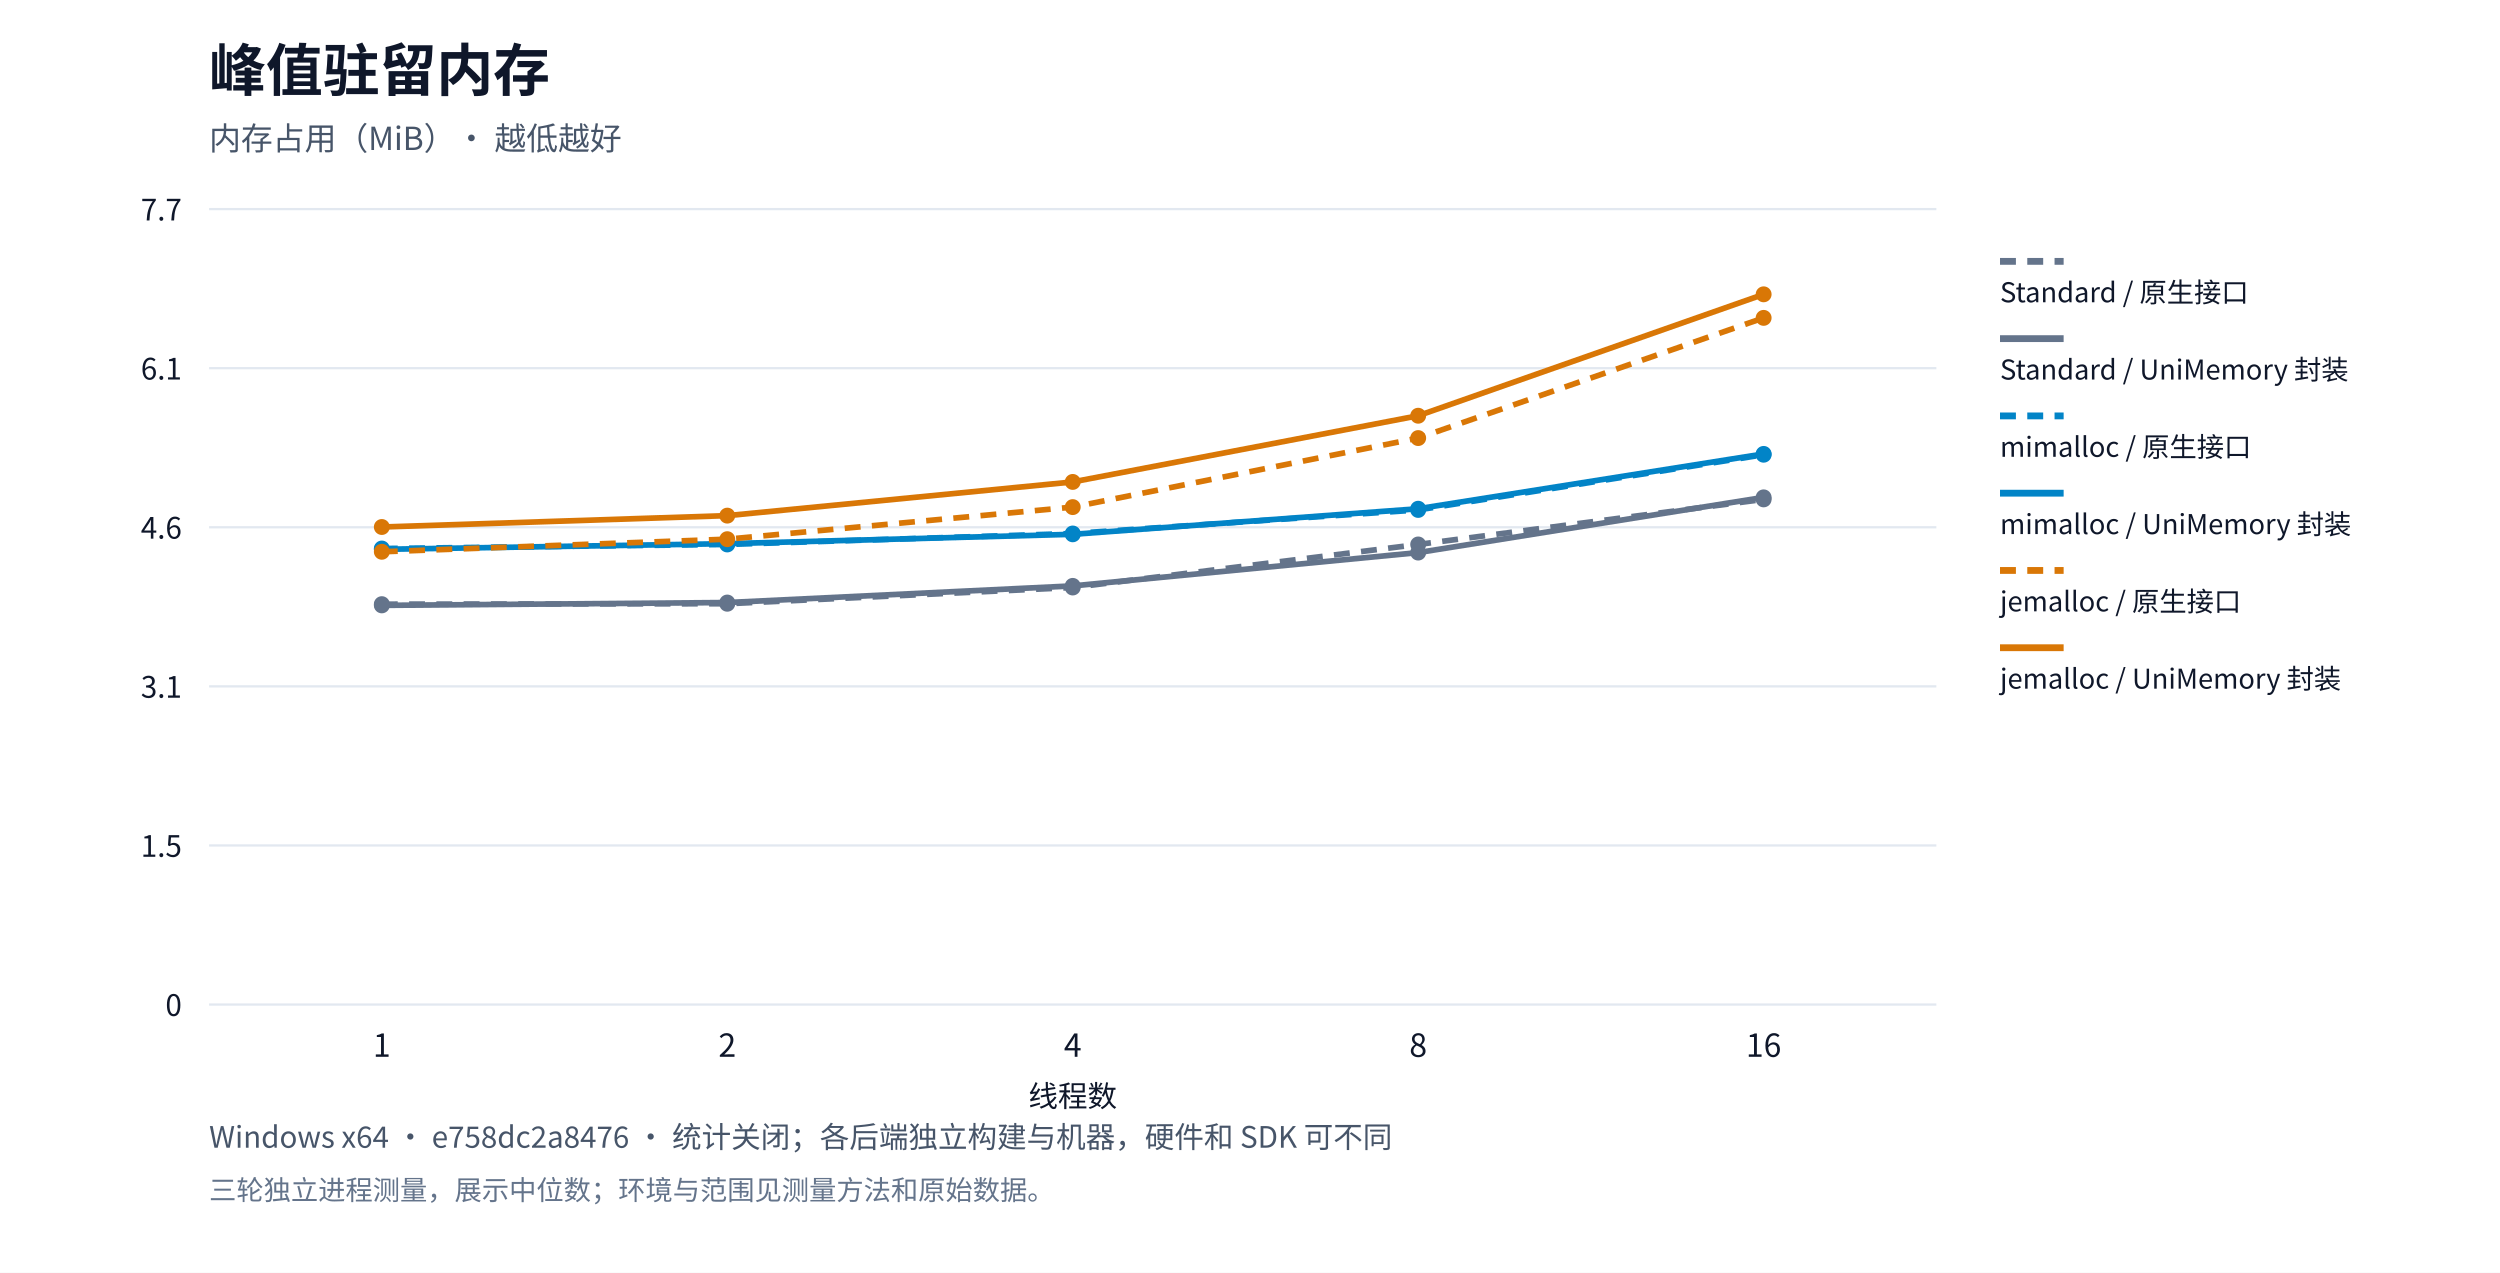
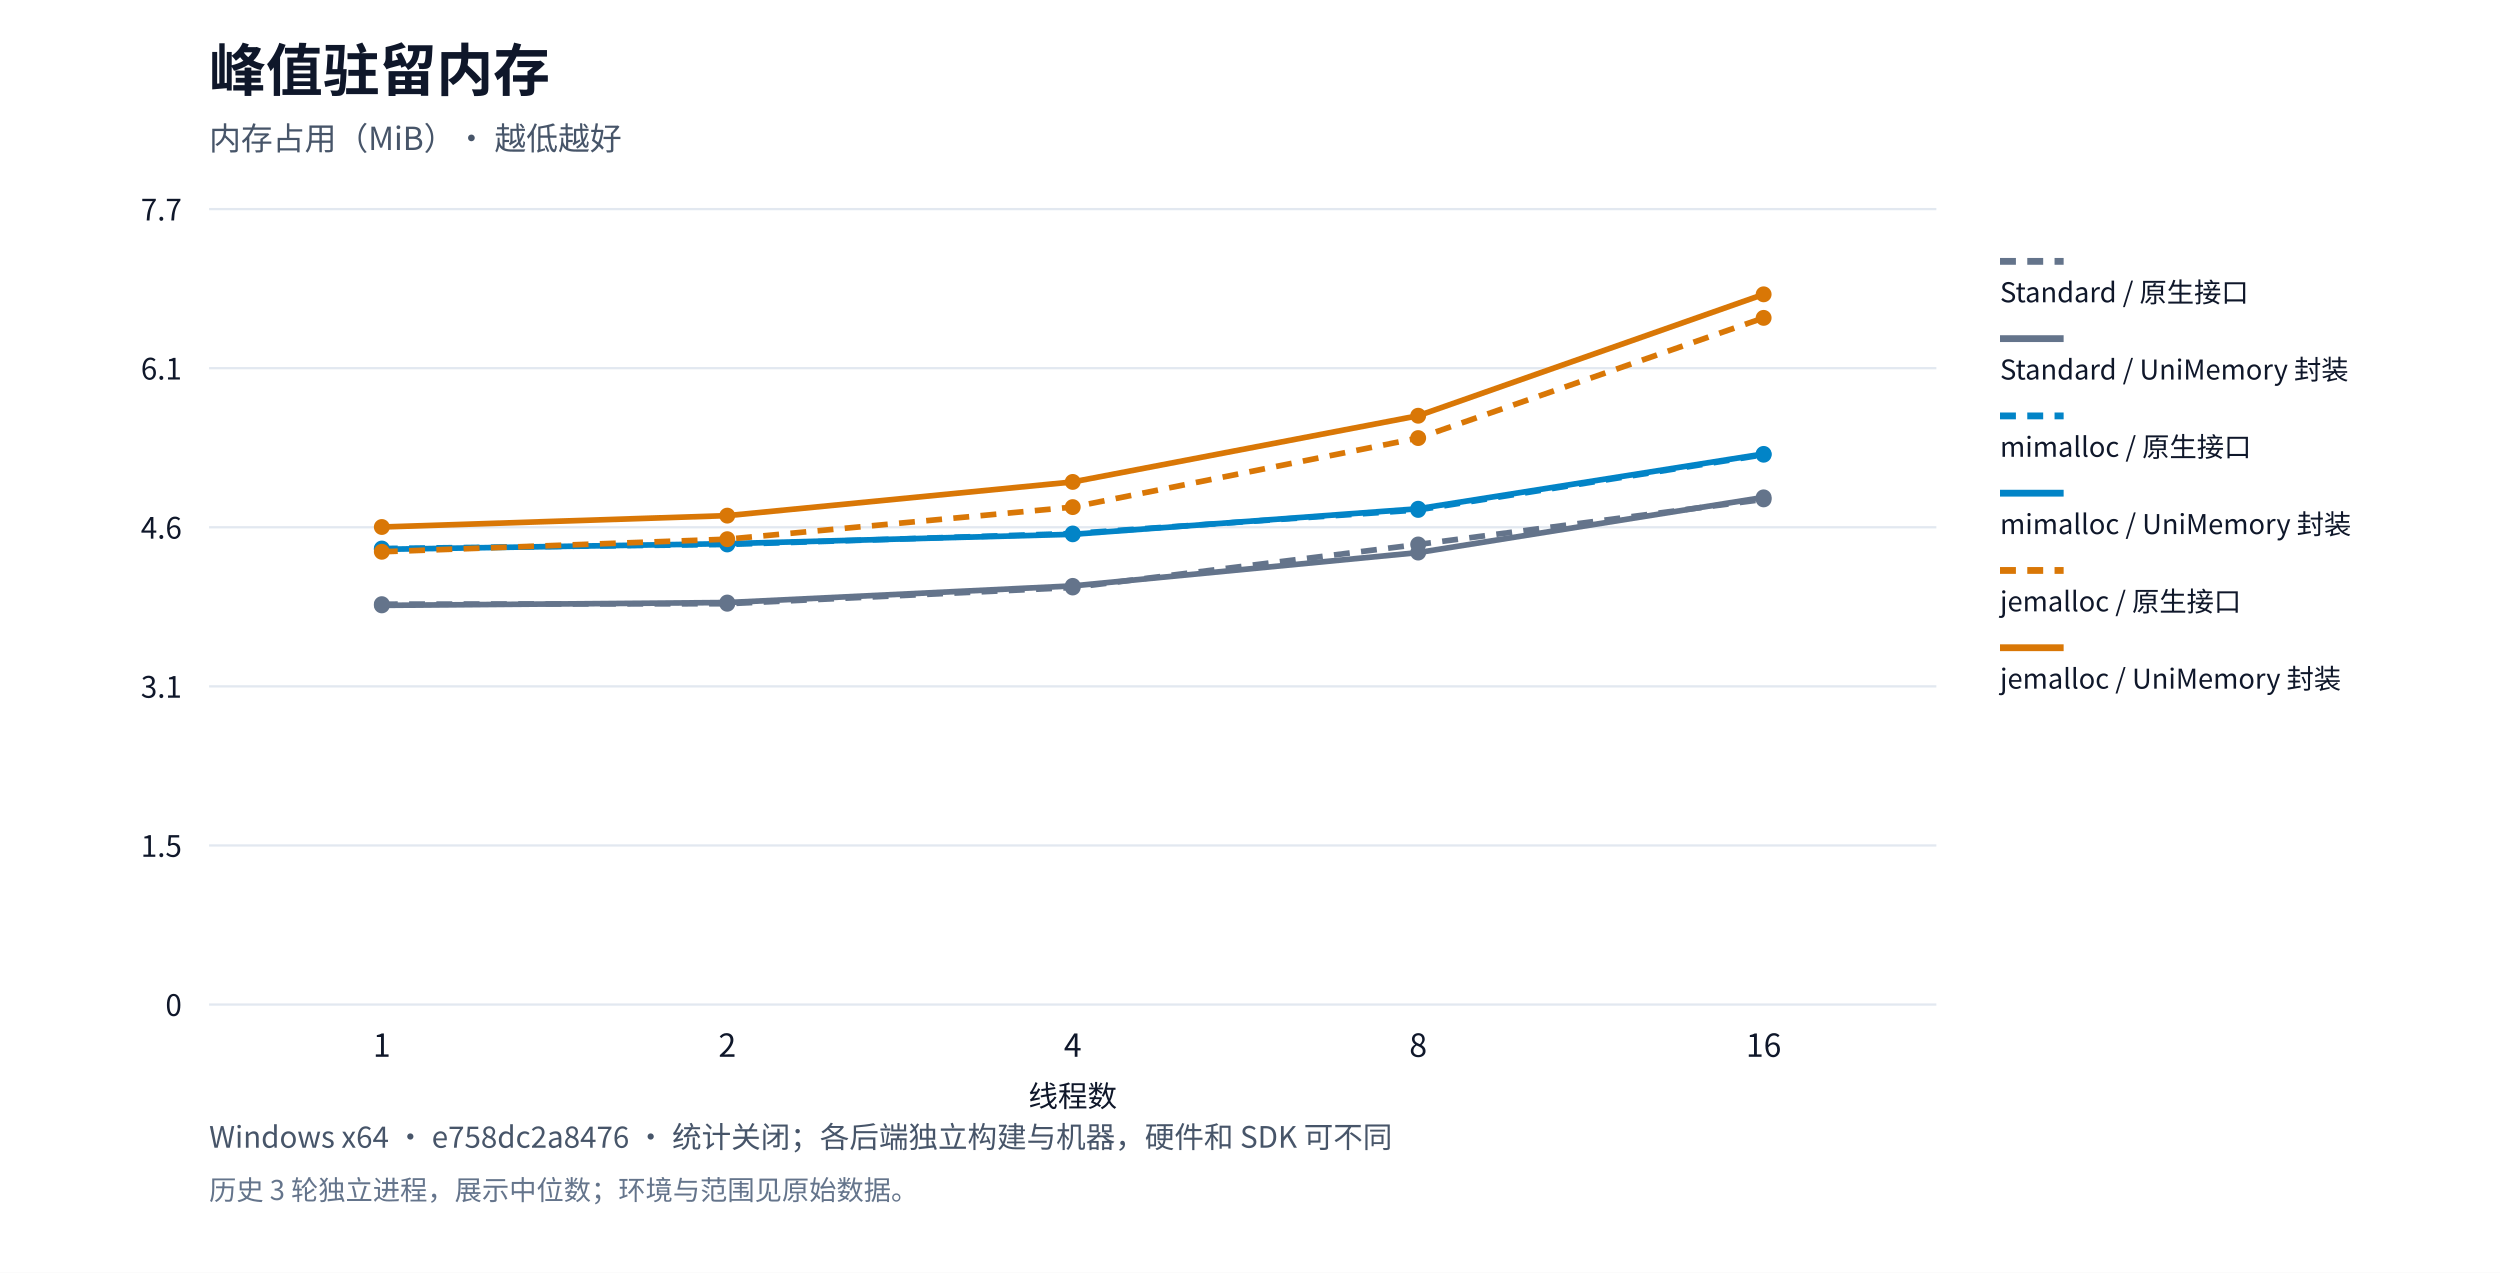
<svg xmlns="http://www.w3.org/2000/svg" xml:lang="zh-CN" viewBox="0 0 1100 560" role="img">
  <rect width="1100" height="560" fill="#ffffff" />
  <g font-family="system-ui,Segoe UI,Microsoft YaHei,PingFang SC,Noto Sans CJK SC,sans-serif" fill="#0f172a">
    <text x="92" y="40" font-size="25" font-weight="650">峰值驻留内存</text>
    <text x="92" y="66" font-size="14" fill="#475569">内存占用（MiB）· 越低越好</text>
    <path d="M92,442.0h760" stroke="#e2e8f0" />
    <text x="80" y="447.0" text-anchor="end" font-size="13">0</text>
    <path d="M92,372.0h760" stroke="#e2e8f0" />
    <text x="80" y="377.0" text-anchor="end" font-size="13">1.5</text>
    <path d="M92,302.0h760" stroke="#e2e8f0" />
    <text x="80" y="307.0" text-anchor="end" font-size="13">3.1</text>
    <path d="M92,232.0h760" stroke="#e2e8f0" />
    <text x="80" y="237.0" text-anchor="end" font-size="13">4.6</text>
    <path d="M92,162.0h760" stroke="#e2e8f0" />
    <text x="80" y="167.0" text-anchor="end" font-size="13">6.1</text>
    <path d="M92,92.0h760" stroke="#e2e8f0" />
    <text x="80" y="97.0" text-anchor="end" font-size="13">7.7</text>
    <text x="168.0" y="465" text-anchor="middle" font-size="14">1</text>
    <text x="320.0" y="465" text-anchor="middle" font-size="14">2</text>
    <text x="472.0" y="465" text-anchor="middle" font-size="14">4</text>
    <text x="624.0" y="465" text-anchor="middle" font-size="14">8</text>
    <text x="776.0" y="465" text-anchor="middle" font-size="14">16</text>
    <circle cx="168.0" cy="265.828" r="3.5" fill="#64748b" />
    <circle cx="320.0" cy="265.649" r="3.5" fill="#64748b" />
    <circle cx="472.0" cy="258.502" r="3.5" fill="#64748b" />
    <circle cx="624.0" cy="239.563" r="3.5" fill="#64748b" />
    <circle cx="776.0" cy="219.73" r="3.5" fill="#64748b" />
    <polyline points="168.0,265.828 320.0,265.649 472.0,258.502 624.0,239.563 776.0,219.73" fill="none" stroke="#64748b" stroke-width="2.5" stroke-dasharray="7 5" />
    <path d="M880,115h28" stroke="#64748b" stroke-width="3" stroke-dasharray="7 5" />
    <text x="880" y="133" font-size="12">Standard / 原生接口</text>
    <circle cx="168.0" cy="266.364" r="3.5" fill="#64748b" />
    <circle cx="320.0" cy="265.113" r="3.5" fill="#64748b" />
    <circle cx="472.0" cy="257.788" r="3.5" fill="#64748b" />
    <circle cx="624.0" cy="243.136" r="3.5" fill="#64748b" />
    <circle cx="776.0" cy="218.837" r="3.5" fill="#64748b" />
    <polyline points="168.0,266.364 320.0,265.113 472.0,257.788 624.0,243.136 776.0,218.837" fill="none" stroke="#64748b" stroke-width="2.5" />
    <path d="M880,149h28" stroke="#64748b" stroke-width="3" />
    <text x="880" y="167" font-size="12">Standard / UniMemory 封装</text>
    <circle cx="168.0" cy="241.35" r="3.5" fill="#0284c7" />
    <circle cx="320.0" cy="239.563" r="3.5" fill="#0284c7" />
    <circle cx="472.0" cy="234.739" r="3.5" fill="#0284c7" />
    <circle cx="624.0" cy="224.376" r="3.5" fill="#0284c7" />
    <circle cx="776.0" cy="200.076" r="3.5" fill="#0284c7" />
    <polyline points="168.0,241.35 320.0,239.563 472.0,234.739 624.0,224.376 776.0,200.076" fill="none" stroke="#0284c7" stroke-width="2.5" stroke-dasharray="7 5" />
    <path d="M880,183h28" stroke="#0284c7" stroke-width="3" stroke-dasharray="7 5" />
    <text x="880" y="201" font-size="12">mimalloc / 原生接口</text>
    <circle cx="168.0" cy="241.707" r="3.5" fill="#0284c7" />
    <circle cx="320.0" cy="239.206" r="3.5" fill="#0284c7" />
    <circle cx="472.0" cy="235.096" r="3.5" fill="#0284c7" />
    <circle cx="624.0" cy="223.84" r="3.5" fill="#0284c7" />
    <circle cx="776.0" cy="199.719" r="3.5" fill="#0284c7" />
    <polyline points="168.0,241.707 320.0,239.206 472.0,235.096 624.0,223.84 776.0,199.719" fill="none" stroke="#0284c7" stroke-width="2.5" />
    <path d="M880,217h28" stroke="#0284c7" stroke-width="3" />
    <text x="880" y="235" font-size="12">mimalloc / UniMemory 封装</text>
    <circle cx="168.0" cy="242.779" r="3.5" fill="#d97706" />
    <circle cx="320.0" cy="237.24" r="3.5" fill="#d97706" />
    <circle cx="472.0" cy="223.125" r="3.5" fill="#d97706" />
    <circle cx="624.0" cy="192.75" r="3.5" fill="#d97706" />
    <circle cx="776.0" cy="139.863" r="3.5" fill="#d97706" />
    <polyline points="168.0,242.779 320.0,237.24 472.0,223.125 624.0,192.75 776.0,139.863" fill="none" stroke="#d97706" stroke-width="2.5" stroke-dasharray="7 5" />
    <path d="M880,251h28" stroke="#d97706" stroke-width="3" stroke-dasharray="7 5" />
    <text x="880" y="269" font-size="12">jemalloc / 原生接口</text>
    <circle cx="168.0" cy="231.88" r="3.5" fill="#d97706" />
    <circle cx="320.0" cy="226.877" r="3.5" fill="#d97706" />
    <circle cx="472.0" cy="212.047" r="3.5" fill="#d97706" />
    <circle cx="624.0" cy="182.923" r="3.5" fill="#d97706" />
    <circle cx="776.0" cy="129.5" r="3.5" fill="#d97706" />
    <polyline points="168.0,231.88 320.0,226.877 472.0,212.047 624.0,182.923 776.0,129.5" fill="none" stroke="#d97706" stroke-width="2.5" />
    <path d="M880,285h28" stroke="#d97706" stroke-width="3" />
    <text x="880" y="303" font-size="12">jemalloc / UniMemory 封装</text>
    <text x="472" y="487" text-anchor="middle" font-size="13">线程数</text>
    <text x="92" y="505" font-size="13" fill="#475569">Windows x64 · e758dc2a8476 · 统计关闭；各后端独立构建与机器，硬件和 SDK 可不同</text>
-     <text x="92" y="528" font-size="12" fill="#64748b">三轮独立进程测量，展示中位数；环境与范围见测量方法和原始数据。</text>
+     <text x="92" y="528" font-size="12" fill="#64748b">历史 3 轮独立进程，展示中位数；环境与范围见原始数据。</text>
  </g>
</svg>
